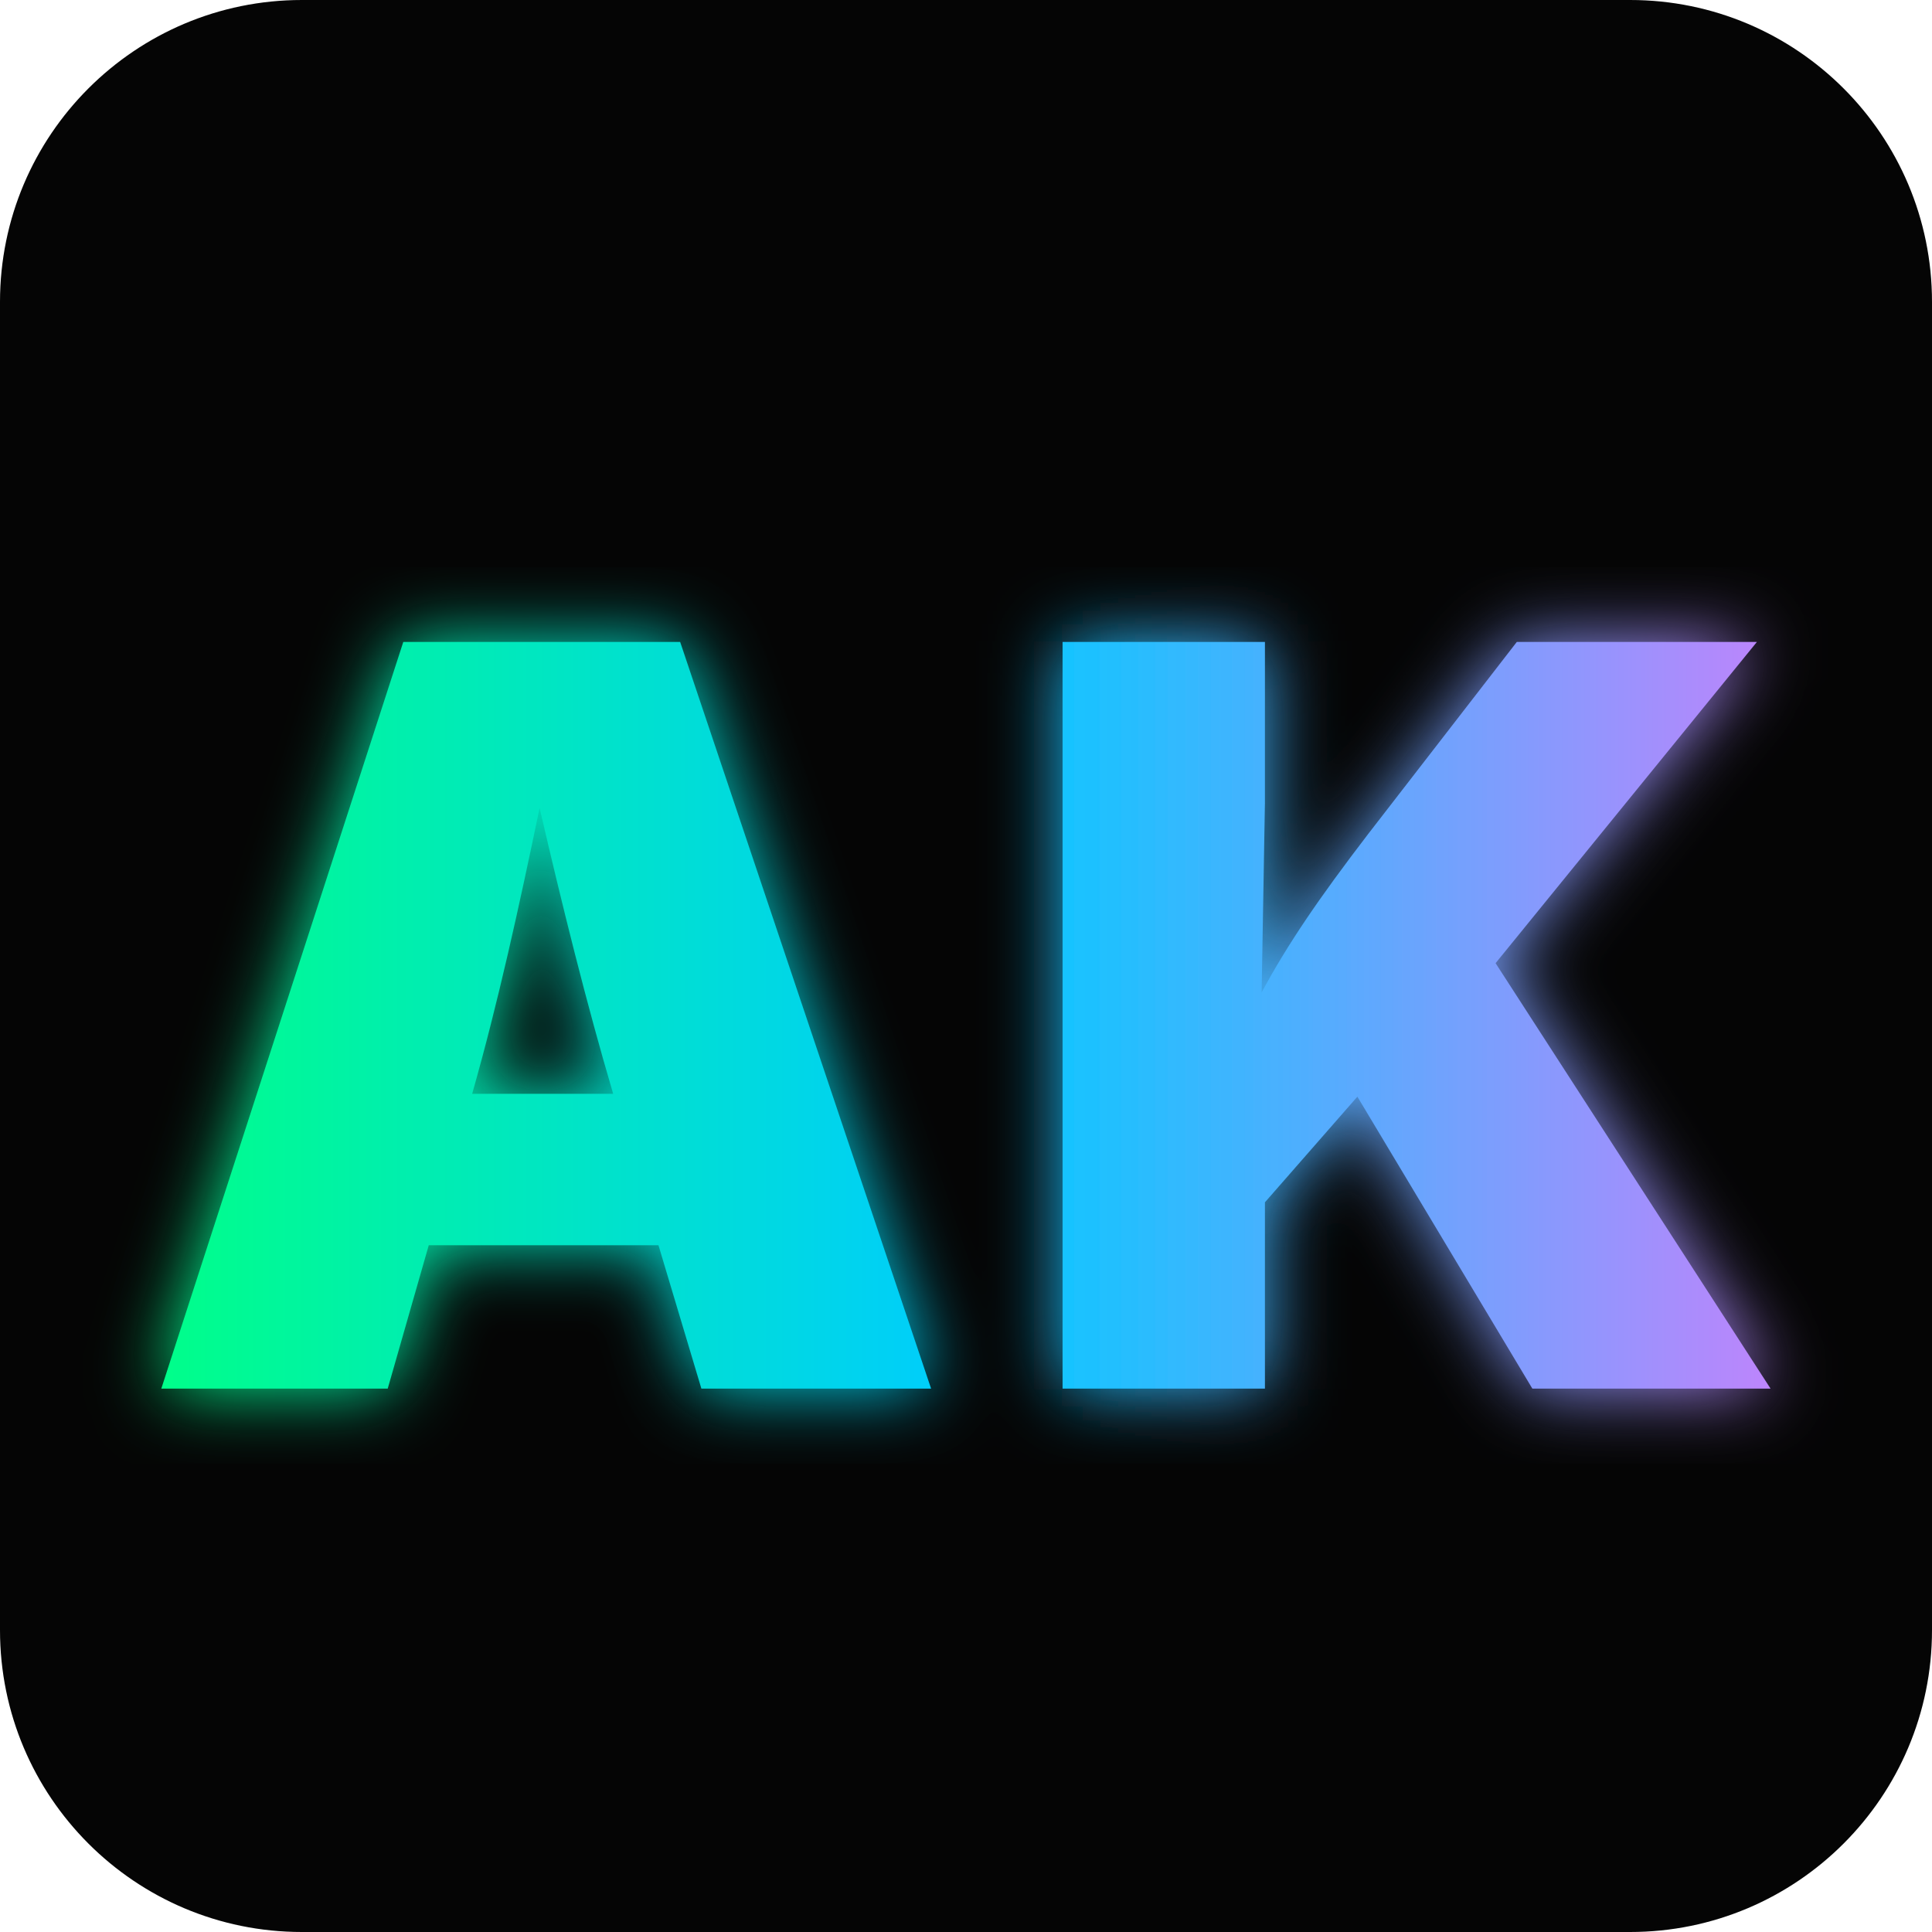
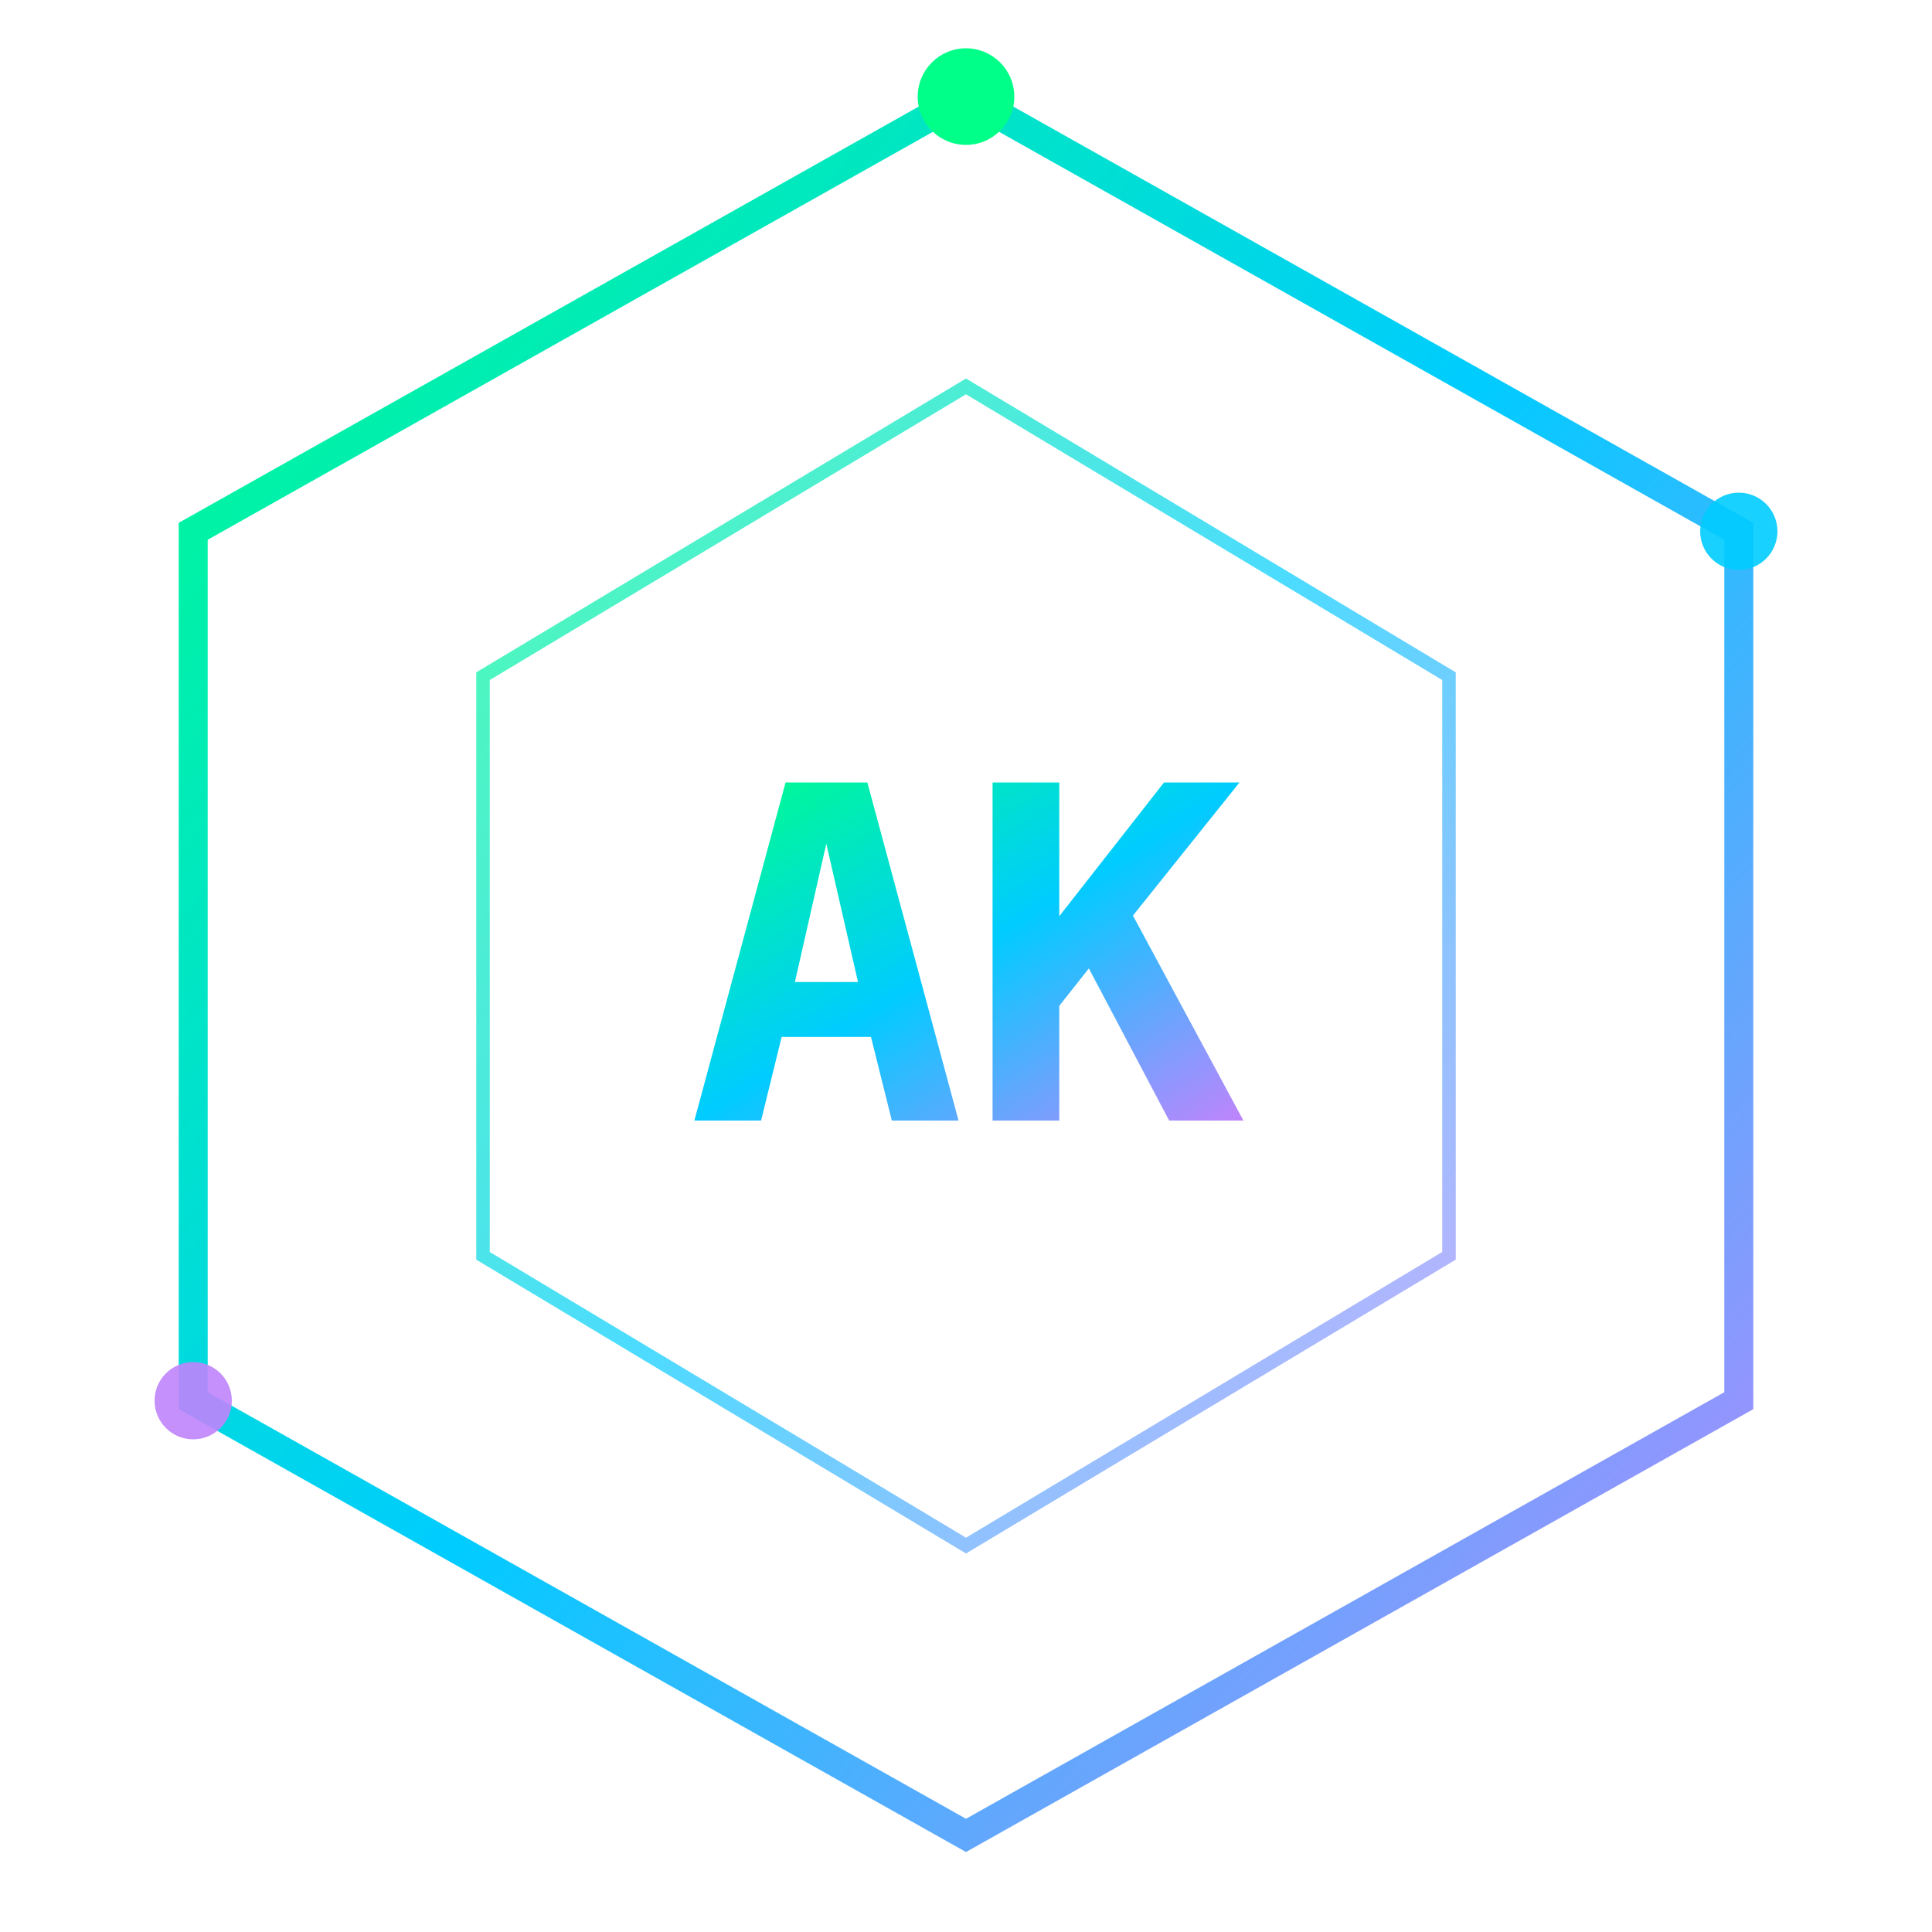
- <svg xmlns="http://www.w3.org/2000/svg" viewBox="0 0 64 64">
+ <svg xmlns="http://www.w3.org/2000/svg" viewBox="0 0 100 100" fill="none">
  <defs>
-     <linearGradient id="akGrad" x1="0%" y1="0%" x2="100%" y2="0%">
+     <linearGradient id="ak" x1="0%" y1="0%" x2="100%" y2="100%">
      <stop offset="0%" stop-color="#00ff88" />
      <stop offset="50%" stop-color="#00ccff" />
      <stop offset="100%" stop-color="#c084fc" />
    </linearGradient>
-     <filter id="glow">
-       <feGaussianBlur stdDeviation="1.2" result="blur" />
-       <feMerge>
-         <feMergeNode in="blur" />
-         <feMergeNode in="SourceGraphic" />
-       </feMerge>
-     </filter>
  </defs>
-   <rect width="64" height="64" rx="10" fill="#050505" />
-   <text x="32" y="46" text-anchor="middle" font-family="system-ui, -apple-system, 'Segoe UI', sans-serif" font-weight="900" font-size="34" fill="url(#akGrad)" letter-spacing="2" filter="url(#glow)">AK</text>
+   <path d="M50 5 L90 27.5 L90 72.5 L50 95 L10 72.5 L10 27.5 Z" stroke="url(#ak)" stroke-width="1.5" />
+   <path d="M50 20 L75 35 L75 65 L50 80 L25 65 L25 35 Z" stroke="url(#ak)" stroke-width=".7" opacity=".7" />
+   <text x="50" y="58" text-anchor="middle" fill="url(#ak)" font-size="24" font-family="monospace" font-weight="bold">AK</text>
+   <circle cx="50" cy="5" r="2.5" fill="#00ff88" />
+   <circle cx="90" cy="27.5" r="2" fill="#00ccff" opacity=".9" />
+   <circle cx="10" cy="72.5" r="2" fill="#c084fc" opacity=".9" />
</svg>
